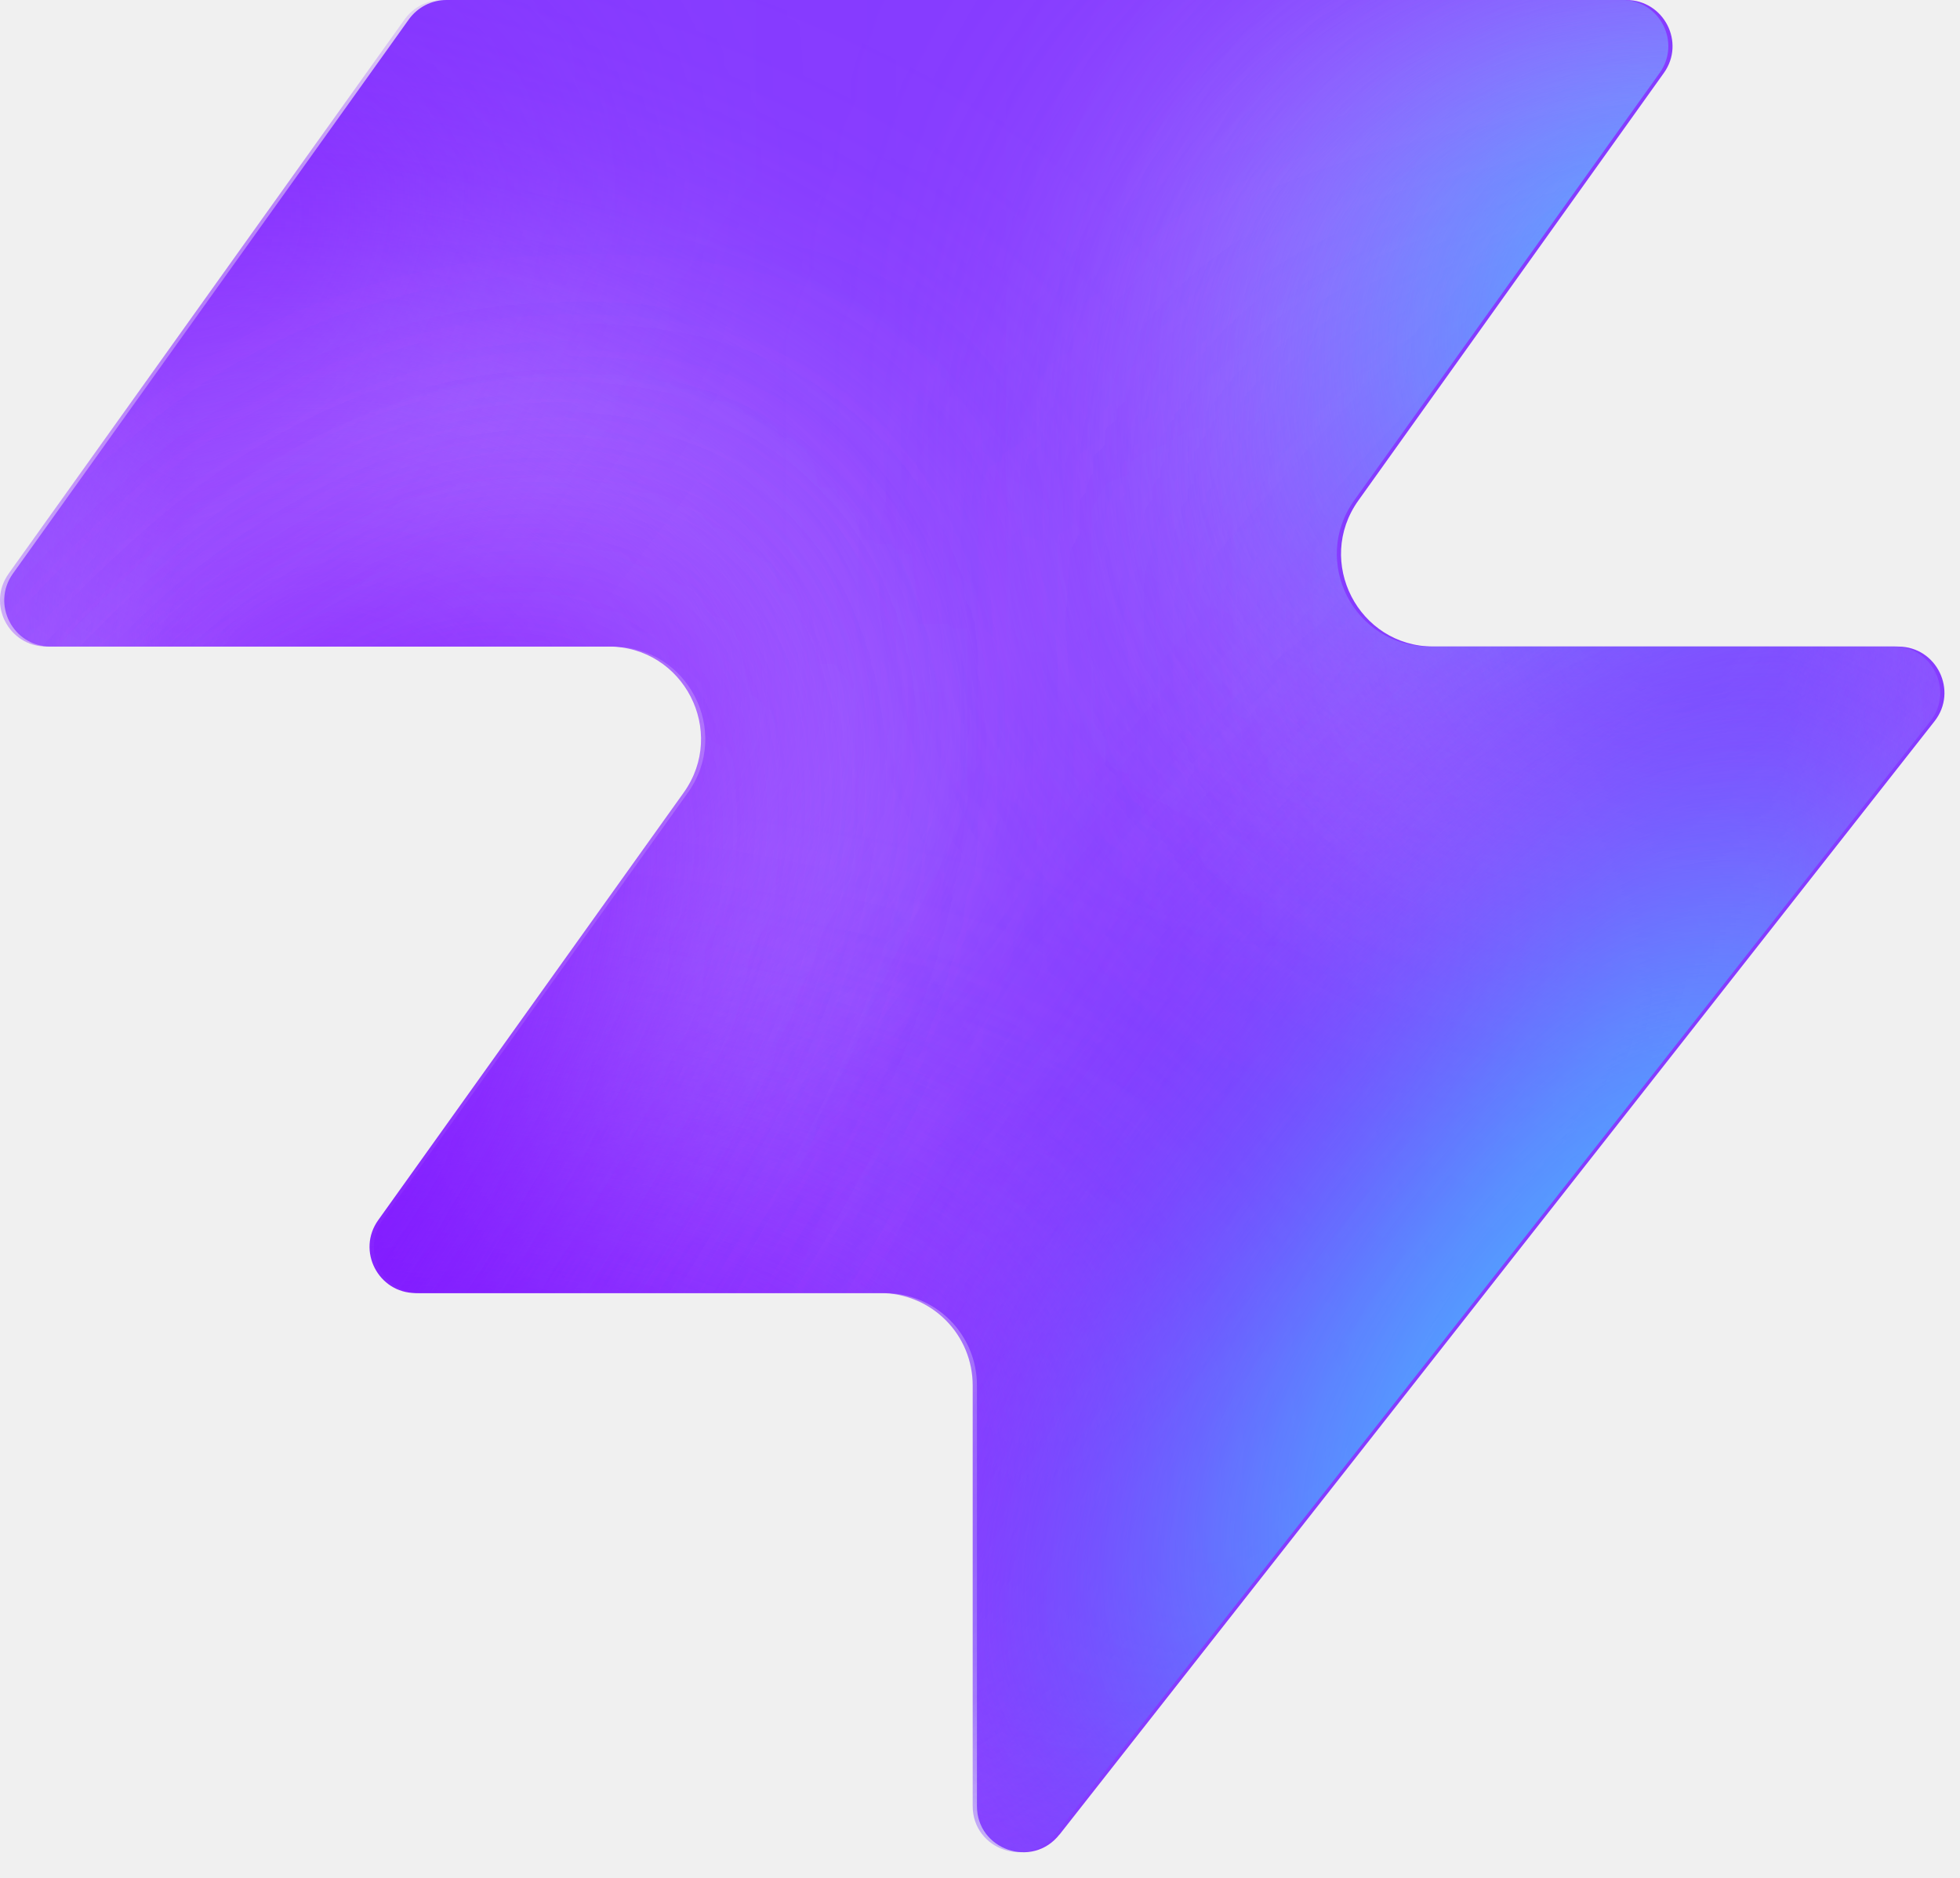
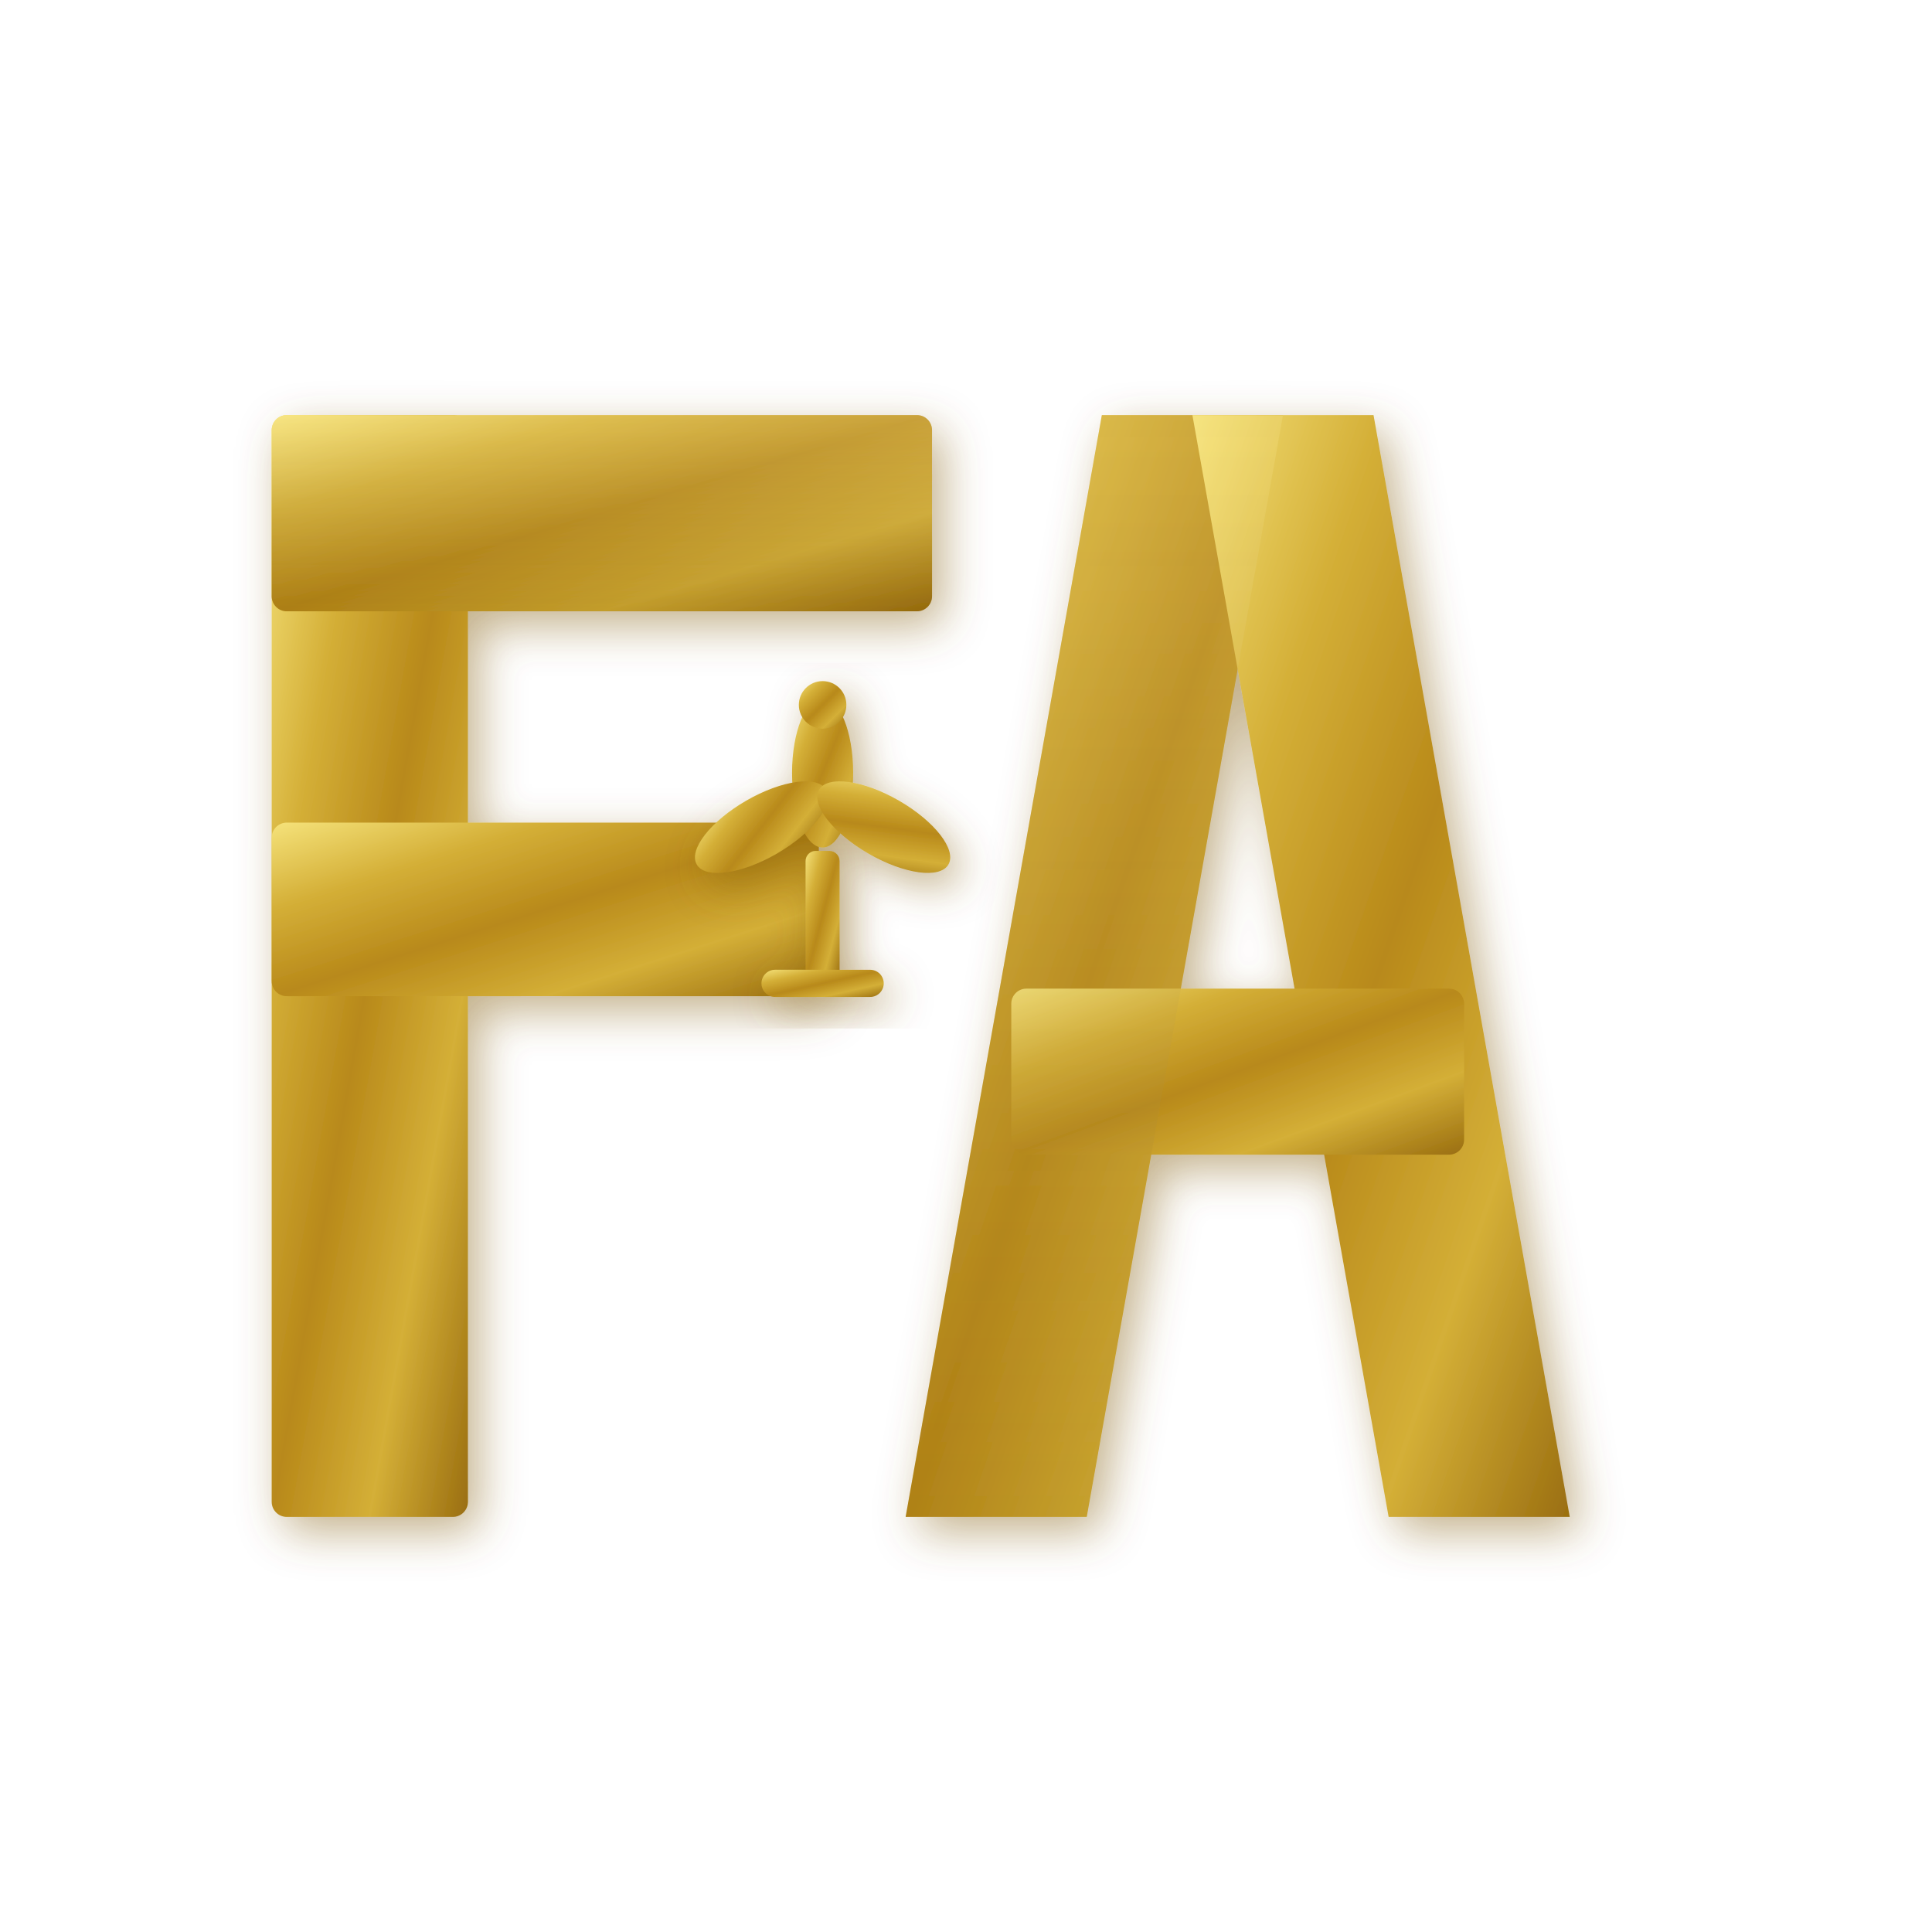
- <svg xmlns="http://www.w3.org/2000/svg" width="48" height="46" fill="none" viewBox="0 0 48 46">
-   <path fill="#863bff" d="M25.946 44.938c-.664.845-2.021.375-2.021-.698V33.937a2.26 2.26 0 0 0-2.262-2.262H10.287c-.92 0-1.456-1.04-.92-1.788l7.48-10.471c1.07-1.497 0-3.578-1.842-3.578H1.237c-.92 0-1.456-1.04-.92-1.788L10.013.474c.214-.297.556-.474.92-.474h28.894c.92 0 1.456 1.04.92 1.788l-7.48 10.471c-1.07 1.498 0 3.579 1.842 3.579h11.377c.943 0 1.473 1.088.89 1.83L25.947 44.94z" style="fill:#863bff;fill:color(display-p3 .525 .23 1);fill-opacity:1" />
-   <mask id="a" width="48" height="46" x="0" y="0" maskUnits="userSpaceOnUse" style="mask-type:alpha">
-     <path fill="#000" d="M25.842 44.938c-.664.844-2.021.375-2.021-.698V33.937a2.26 2.26 0 0 0-2.262-2.262H10.183c-.92 0-1.456-1.04-.92-1.788l7.48-10.471c1.07-1.498 0-3.579-1.842-3.579H1.133c-.92 0-1.456-1.04-.92-1.787L9.91.473c.214-.297.556-.474.92-.474h28.894c.92 0 1.456 1.04.92 1.788l-7.48 10.471c-1.07 1.498 0 3.578 1.842 3.578h11.377c.943 0 1.473 1.088.89 1.832L25.843 44.94z" style="fill:#000;fill-opacity:1" />
-   </mask>
-   <g mask="url(#a)">
-     <g filter="url(#b)">
-       <ellipse cx="5.508" cy="14.704" fill="#ede6ff" rx="5.508" ry="14.704" style="fill:#ede6ff;fill:color(display-p3 .927 .903 1);fill-opacity:1" transform="matrix(.00324 1 1 -.00324 -4.47 31.516)" />
-     </g>
-     <g filter="url(#c)">
-       <ellipse cx="10.399" cy="29.851" fill="#ede6ff" rx="10.399" ry="29.851" style="fill:#ede6ff;fill:color(display-p3 .927 .903 1);fill-opacity:1" transform="matrix(.00324 1 1 -.00324 -39.328 7.883)" />
-     </g>
-     <g filter="url(#d)">
-       <ellipse cx="5.508" cy="30.487" fill="#7e14ff" rx="5.508" ry="30.487" style="fill:#7e14ff;fill:color(display-p3 .492 .077 1);fill-opacity:1" transform="rotate(89.814 -25.913 -14.639)scale(1 -1)" />
-     </g>
-     <g filter="url(#e)">
-       <ellipse cx="5.508" cy="30.599" fill="#7e14ff" rx="5.508" ry="30.599" style="fill:#7e14ff;fill:color(display-p3 .492 .077 1);fill-opacity:1" transform="rotate(89.814 -32.644 -3.334)scale(1 -1)" />
-     </g>
-     <g filter="url(#f)">
-       <ellipse cx="5.508" cy="30.599" fill="#7e14ff" rx="5.508" ry="30.599" style="fill:#7e14ff;fill:color(display-p3 .492 .077 1);fill-opacity:1" transform="matrix(.00324 1 1 -.00324 -34.34 30.47)" />
-     </g>
-     <g filter="url(#g)">
-       <ellipse cx="14.072" cy="22.078" fill="#ede6ff" rx="14.072" ry="22.078" style="fill:#ede6ff;fill:color(display-p3 .927 .903 1);fill-opacity:1" transform="rotate(93.35 24.506 48.493)scale(-1 1)" />
-     </g>
-     <g filter="url(#h)">
-       <ellipse cx="3.47" cy="21.501" fill="#7e14ff" rx="3.47" ry="21.501" style="fill:#7e14ff;fill:color(display-p3 .492 .077 1);fill-opacity:1" transform="rotate(89.009 28.708 47.59)scale(-1 1)" />
-     </g>
-     <g filter="url(#i)">
-       <ellipse cx="3.47" cy="21.501" fill="#7e14ff" rx="3.47" ry="21.501" style="fill:#7e14ff;fill:color(display-p3 .492 .077 1);fill-opacity:1" transform="rotate(89.009 28.708 47.59)scale(-1 1)" />
-     </g>
-     <g filter="url(#j)">
-       <ellipse cx=".387" cy="8.972" fill="#7e14ff" rx="4.407" ry="29.108" style="fill:#7e14ff;fill:color(display-p3 .492 .077 1);fill-opacity:1" transform="rotate(39.51 .387 8.972)" />
-     </g>
-     <g filter="url(#k)">
-       <ellipse cx="47.523" cy="-6.092" fill="#7e14ff" rx="4.407" ry="29.108" style="fill:#7e14ff;fill:color(display-p3 .492 .077 1);fill-opacity:1" transform="rotate(37.892 47.523 -6.092)" />
-     </g>
-     <g filter="url(#l)">
-       <ellipse cx="41.412" cy="6.333" fill="#47bfff" rx="5.971" ry="9.665" style="fill:#47bfff;fill:color(display-p3 .28 .748 1);fill-opacity:1" transform="rotate(37.892 41.412 6.333)" />
-     </g>
-     <g filter="url(#m)">
-       <ellipse cx="-1.879" cy="38.332" fill="#7e14ff" rx="4.407" ry="29.108" style="fill:#7e14ff;fill:color(display-p3 .492 .077 1);fill-opacity:1" transform="rotate(37.892 -1.88 38.332)" />
-     </g>
-     <g filter="url(#n)">
-       <ellipse cx="-1.879" cy="38.332" fill="#7e14ff" rx="4.407" ry="29.108" style="fill:#7e14ff;fill:color(display-p3 .492 .077 1);fill-opacity:1" transform="rotate(37.892 -1.88 38.332)" />
-     </g>
-     <g filter="url(#o)">
-       <ellipse cx="35.651" cy="29.907" fill="#7e14ff" rx="4.407" ry="29.108" style="fill:#7e14ff;fill:color(display-p3 .492 .077 1);fill-opacity:1" transform="rotate(37.892 35.651 29.907)" />
-     </g>
-     <g filter="url(#p)">
-       <ellipse cx="38.418" cy="32.4" fill="#47bfff" rx="5.971" ry="15.297" style="fill:#47bfff;fill:color(display-p3 .28 .748 1);fill-opacity:1" transform="rotate(37.892 38.418 32.4)" />
-     </g>
-   </g>
+ <svg xmlns="http://www.w3.org/2000/svg" viewBox="0 0 512 512" width="512" height="512">
  <defs>
-     <filter id="b" width="60.045" height="41.654" x="-19.77" y="16.149" color-interpolation-filters="sRGB" filterUnits="userSpaceOnUse">
-       <feFlood flood-opacity="0" result="BackgroundImageFix" />
-       <feBlend in="SourceGraphic" in2="BackgroundImageFix" result="shape" />
-       <feGaussianBlur result="effect1_foregroundBlur_2002_17158" stdDeviation="7.659" />
-     </filter>
-     <filter id="c" width="90.34" height="51.437" x="-54.613" y="-7.533" color-interpolation-filters="sRGB" filterUnits="userSpaceOnUse">
-       <feFlood flood-opacity="0" result="BackgroundImageFix" />
-       <feBlend in="SourceGraphic" in2="BackgroundImageFix" result="shape" />
-       <feGaussianBlur result="effect1_foregroundBlur_2002_17158" stdDeviation="7.659" />
-     </filter>
-     <filter id="d" width="79.355" height="29.4" x="-49.64" y="2.03" color-interpolation-filters="sRGB" filterUnits="userSpaceOnUse">
-       <feFlood flood-opacity="0" result="BackgroundImageFix" />
-       <feBlend in="SourceGraphic" in2="BackgroundImageFix" result="shape" />
-       <feGaussianBlur result="effect1_foregroundBlur_2002_17158" stdDeviation="4.596" />
-     </filter>
-     <filter id="e" width="79.579" height="29.4" x="-45.045" y="20.029" color-interpolation-filters="sRGB" filterUnits="userSpaceOnUse">
-       <feFlood flood-opacity="0" result="BackgroundImageFix" />
-       <feBlend in="SourceGraphic" in2="BackgroundImageFix" result="shape" />
-       <feGaussianBlur result="effect1_foregroundBlur_2002_17158" stdDeviation="4.596" />
-     </filter>
-     <filter id="f" width="79.579" height="29.4" x="-43.513" y="21.178" color-interpolation-filters="sRGB" filterUnits="userSpaceOnUse">
-       <feFlood flood-opacity="0" result="BackgroundImageFix" />
-       <feBlend in="SourceGraphic" in2="BackgroundImageFix" result="shape" />
-       <feGaussianBlur result="effect1_foregroundBlur_2002_17158" stdDeviation="4.596" />
-     </filter>
-     <filter id="g" width="74.749" height="58.852" x="15.756" y="-17.901" color-interpolation-filters="sRGB" filterUnits="userSpaceOnUse">
-       <feFlood flood-opacity="0" result="BackgroundImageFix" />
-       <feBlend in="SourceGraphic" in2="BackgroundImageFix" result="shape" />
-       <feGaussianBlur result="effect1_foregroundBlur_2002_17158" stdDeviation="7.659" />
-     </filter>
-     <filter id="h" width="61.377" height="25.362" x="23.548" y="2.284" color-interpolation-filters="sRGB" filterUnits="userSpaceOnUse">
-       <feFlood flood-opacity="0" result="BackgroundImageFix" />
-       <feBlend in="SourceGraphic" in2="BackgroundImageFix" result="shape" />
-       <feGaussianBlur result="effect1_foregroundBlur_2002_17158" stdDeviation="4.596" />
-     </filter>
-     <filter id="i" width="61.377" height="25.362" x="23.548" y="2.284" color-interpolation-filters="sRGB" filterUnits="userSpaceOnUse">
-       <feFlood flood-opacity="0" result="BackgroundImageFix" />
-       <feBlend in="SourceGraphic" in2="BackgroundImageFix" result="shape" />
-       <feGaussianBlur result="effect1_foregroundBlur_2002_17158" stdDeviation="4.596" />
-     </filter>
-     <filter id="j" width="56.045" height="63.649" x="-27.636" y="-22.853" color-interpolation-filters="sRGB" filterUnits="userSpaceOnUse">
-       <feFlood flood-opacity="0" result="BackgroundImageFix" />
-       <feBlend in="SourceGraphic" in2="BackgroundImageFix" result="shape" />
-       <feGaussianBlur result="effect1_foregroundBlur_2002_17158" stdDeviation="4.596" />
-     </filter>
-     <filter id="k" width="54.814" height="64.646" x="20.116" y="-38.415" color-interpolation-filters="sRGB" filterUnits="userSpaceOnUse">
-       <feFlood flood-opacity="0" result="BackgroundImageFix" />
-       <feBlend in="SourceGraphic" in2="BackgroundImageFix" result="shape" />
-       <feGaussianBlur result="effect1_foregroundBlur_2002_17158" stdDeviation="4.596" />
-     </filter>
-     <filter id="l" width="33.541" height="35.313" x="24.641" y="-11.323" color-interpolation-filters="sRGB" filterUnits="userSpaceOnUse">
-       <feFlood flood-opacity="0" result="BackgroundImageFix" />
-       <feBlend in="SourceGraphic" in2="BackgroundImageFix" result="shape" />
-       <feGaussianBlur result="effect1_foregroundBlur_2002_17158" stdDeviation="4.596" />
-     </filter>
-     <filter id="m" width="54.814" height="64.646" x="-29.286" y="6.009" color-interpolation-filters="sRGB" filterUnits="userSpaceOnUse">
-       <feFlood flood-opacity="0" result="BackgroundImageFix" />
-       <feBlend in="SourceGraphic" in2="BackgroundImageFix" result="shape" />
-       <feGaussianBlur result="effect1_foregroundBlur_2002_17158" stdDeviation="4.596" />
-     </filter>
-     <filter id="n" width="54.814" height="64.646" x="-29.286" y="6.009" color-interpolation-filters="sRGB" filterUnits="userSpaceOnUse">
-       <feFlood flood-opacity="0" result="BackgroundImageFix" />
-       <feBlend in="SourceGraphic" in2="BackgroundImageFix" result="shape" />
-       <feGaussianBlur result="effect1_foregroundBlur_2002_17158" stdDeviation="4.596" />
-     </filter>
-     <filter id="o" width="54.814" height="64.646" x="8.244" y="-2.416" color-interpolation-filters="sRGB" filterUnits="userSpaceOnUse">
-       <feFlood flood-opacity="0" result="BackgroundImageFix" />
-       <feBlend in="SourceGraphic" in2="BackgroundImageFix" result="shape" />
-       <feGaussianBlur result="effect1_foregroundBlur_2002_17158" stdDeviation="4.596" />
-     </filter>
-     <filter id="p" width="39.409" height="43.623" x="18.713" y="10.588" color-interpolation-filters="sRGB" filterUnits="userSpaceOnUse">
-       <feFlood flood-opacity="0" result="BackgroundImageFix" />
-       <feBlend in="SourceGraphic" in2="BackgroundImageFix" result="shape" />
-       <feGaussianBlur result="effect1_foregroundBlur_2002_17158" stdDeviation="4.596" />
+     <rect id="bg" width="512" height="512" fill="#FFFFFF" />
+     <linearGradient id="goldGrad" x1="0%" y1="0%" x2="100%" y2="100%">
+       <stop offset="0%" stop-color="#F5E27A" />
+       <stop offset="25%" stop-color="#D4AF37" />
+       <stop offset="50%" stop-color="#B8891A" />
+       <stop offset="75%" stop-color="#D4AF37" />
+       <stop offset="100%" stop-color="#9A6E10" />
+     </linearGradient>
+     <linearGradient id="goldHighlight" x1="0%" y1="0%" x2="0%" y2="100%">
+       <stop offset="0%" stop-color="#FFF0A0" stop-opacity="0.6" />
+       <stop offset="100%" stop-color="#7A5200" stop-opacity="0.5" />
+     </linearGradient>
+     <filter id="shadow" x="-10%" y="-10%" width="120%" height="120%">
+       <feDropShadow dx="3" dy="4" stdDeviation="6" flood-color="#7A5200" flood-opacity="0.45" />
    </filter>
  </defs>
+   <rect width="512" height="512" fill="#FFFFFF" />
+   <g filter="url(#shadow)">
+     <rect x="72" y="110" width="52" height="292" rx="4" fill="url(#goldGrad)" />
+     <rect x="72" y="110" width="175" height="52" rx="4" fill="url(#goldGrad)" />
+     <rect x="72" y="218" width="145" height="46" rx="4" fill="url(#goldGrad)" />
+     <rect x="72" y="110" width="175" height="52" rx="4" fill="url(#goldHighlight)" opacity="0.4" />
+   </g>
+   <g filter="url(#shadow)">
+     <polygon points="240,402 288,402 340,110 292,110" fill="url(#goldGrad)" />
+     <polygon points="368,402 416,402 364,110 316,110" fill="url(#goldGrad)" />
+     <rect x="268" y="262" width="120" height="44" rx="4" fill="url(#goldGrad)" />
+     <polygon points="240,402 288,402 340,110 292,110" fill="url(#goldHighlight)" opacity="0.3" />
+   </g>
+   <g transform="translate(218,230) scale(0.9)" fill="url(#goldGrad)" filter="url(#shadow)">
+     <ellipse cx="0" cy="-28" rx="9" ry="22" />
+     <ellipse cx="-18" cy="-12" rx="22" ry="9" transform="rotate(-30,-18,-12)" />
+     <ellipse cx="18" cy="-12" rx="22" ry="9" transform="rotate(30,18,-12)" />
+     <rect x="-5" y="-5" width="10" height="38" rx="3" />
+     <rect x="-18" y="30" width="36" height="8" rx="4" />
+     <circle cx="0" cy="-48" r="7" />
+   </g>
</svg>
